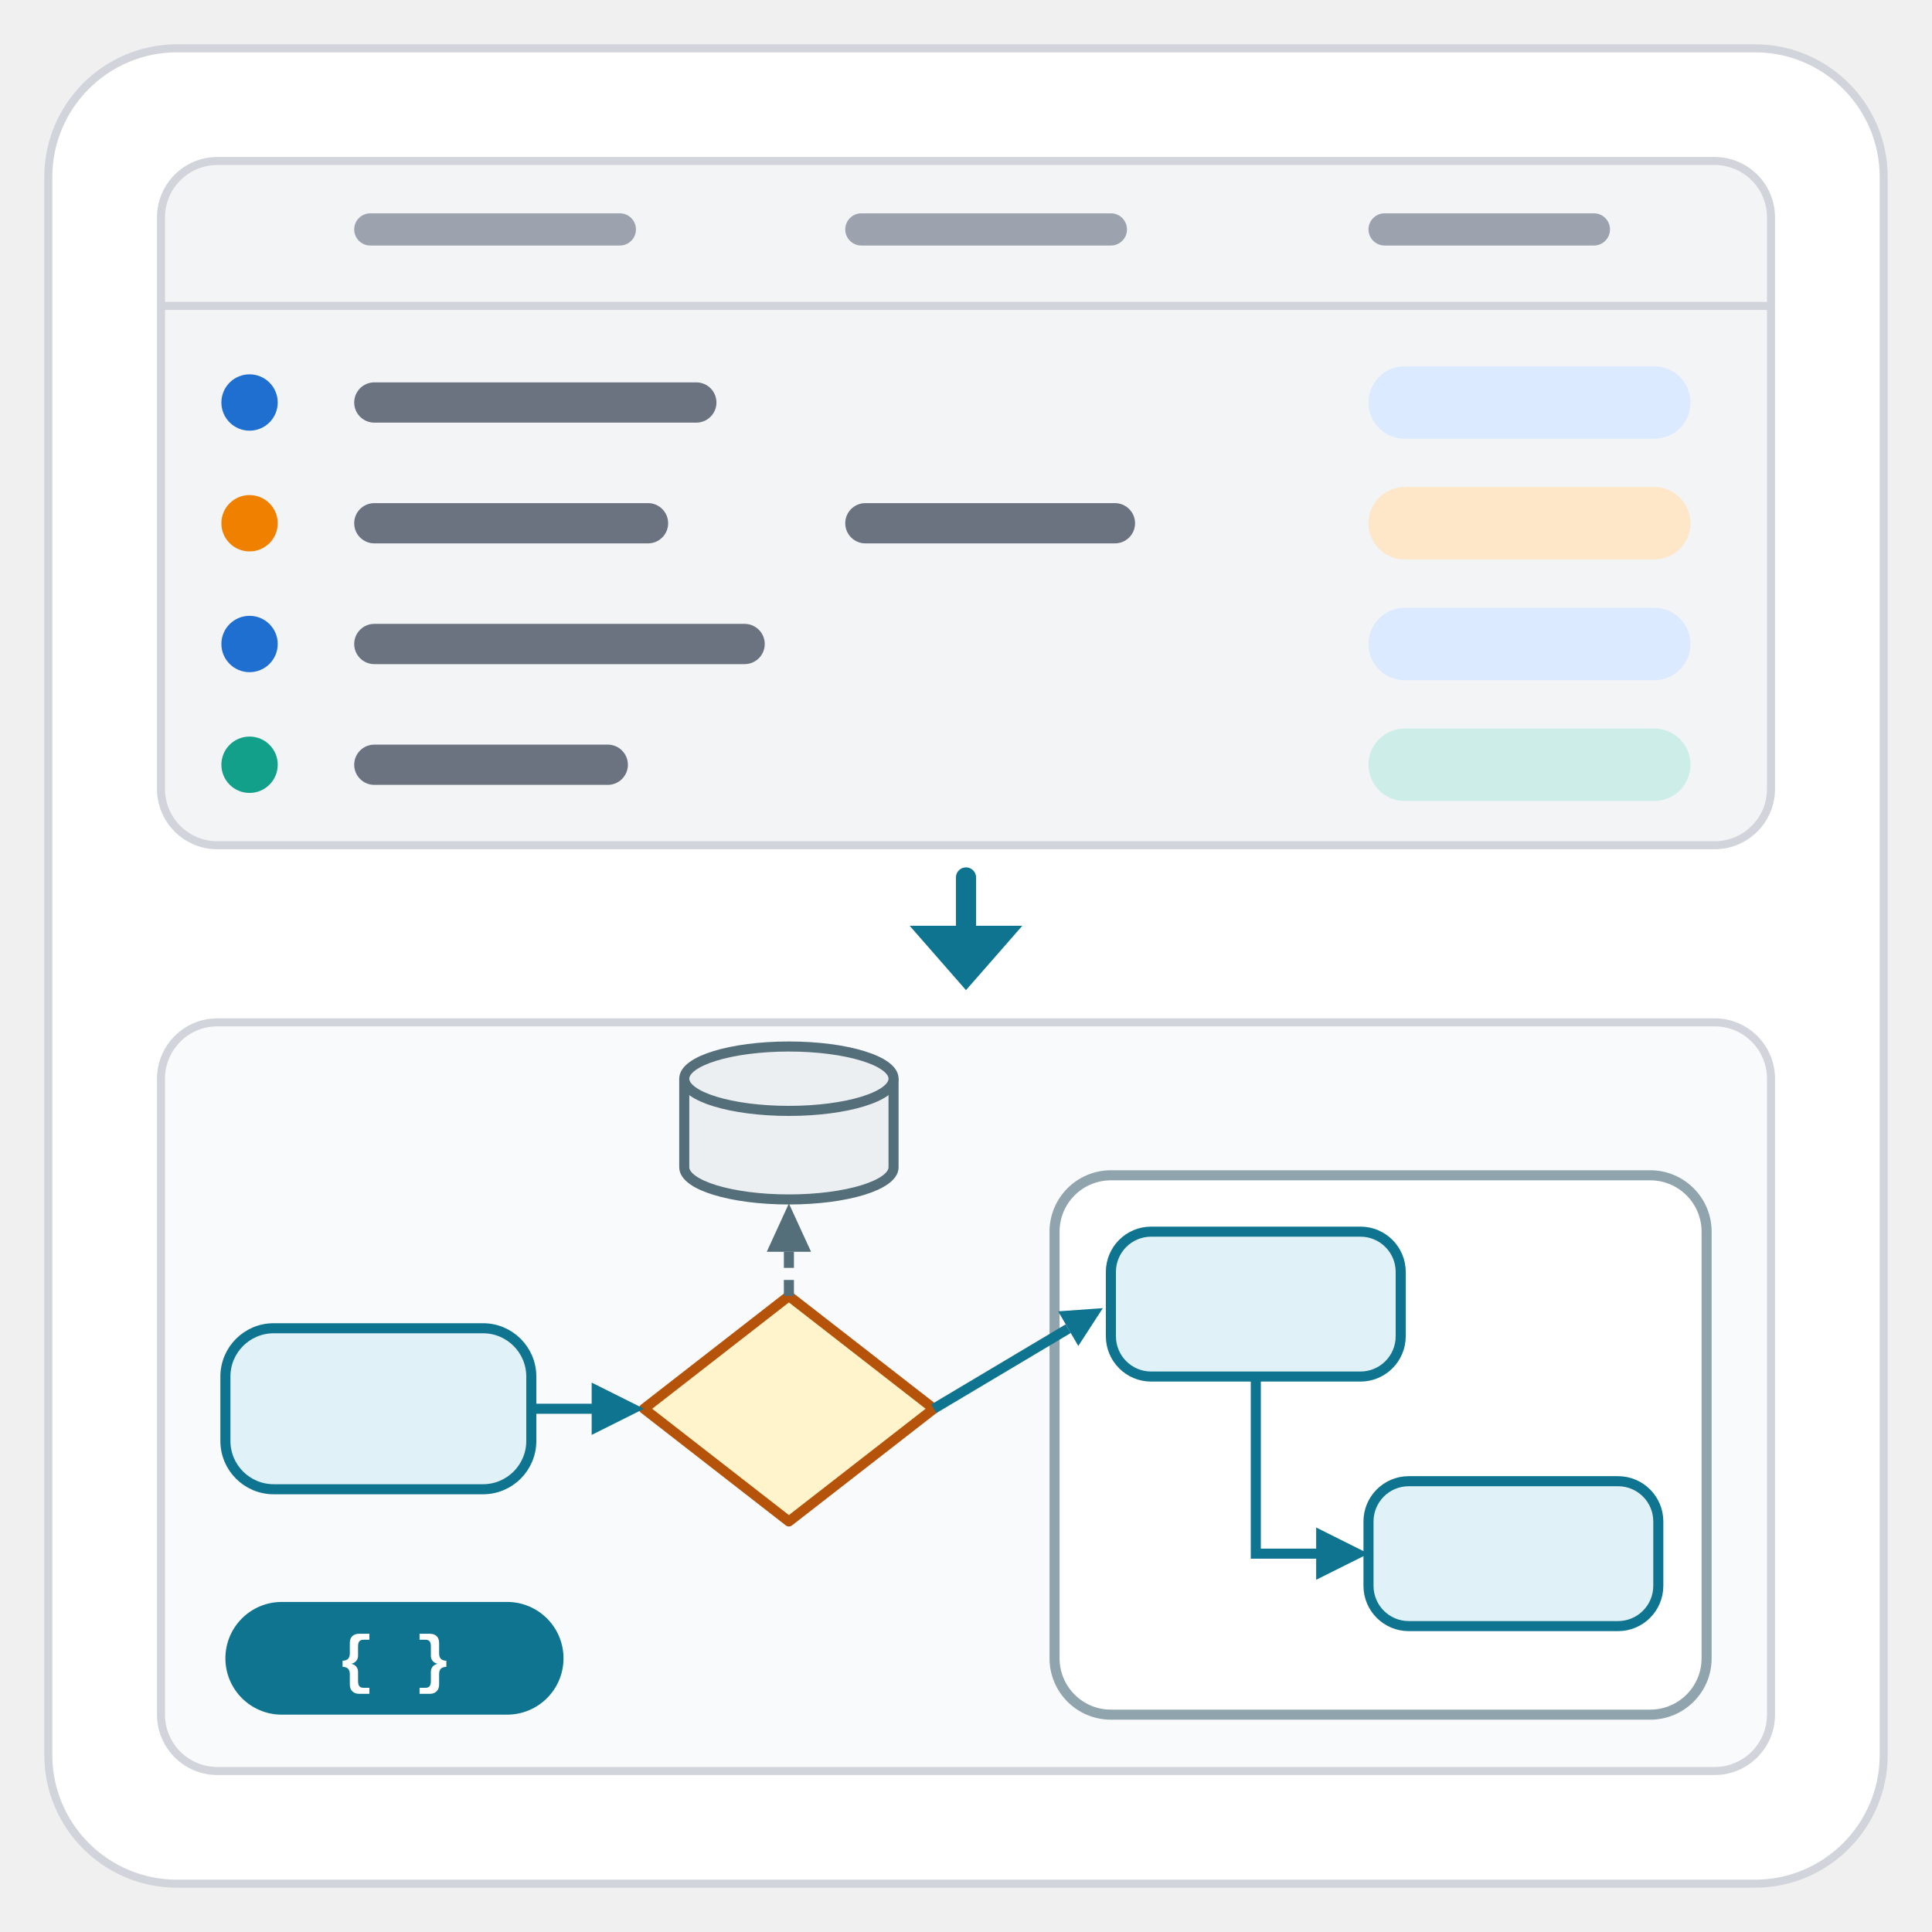
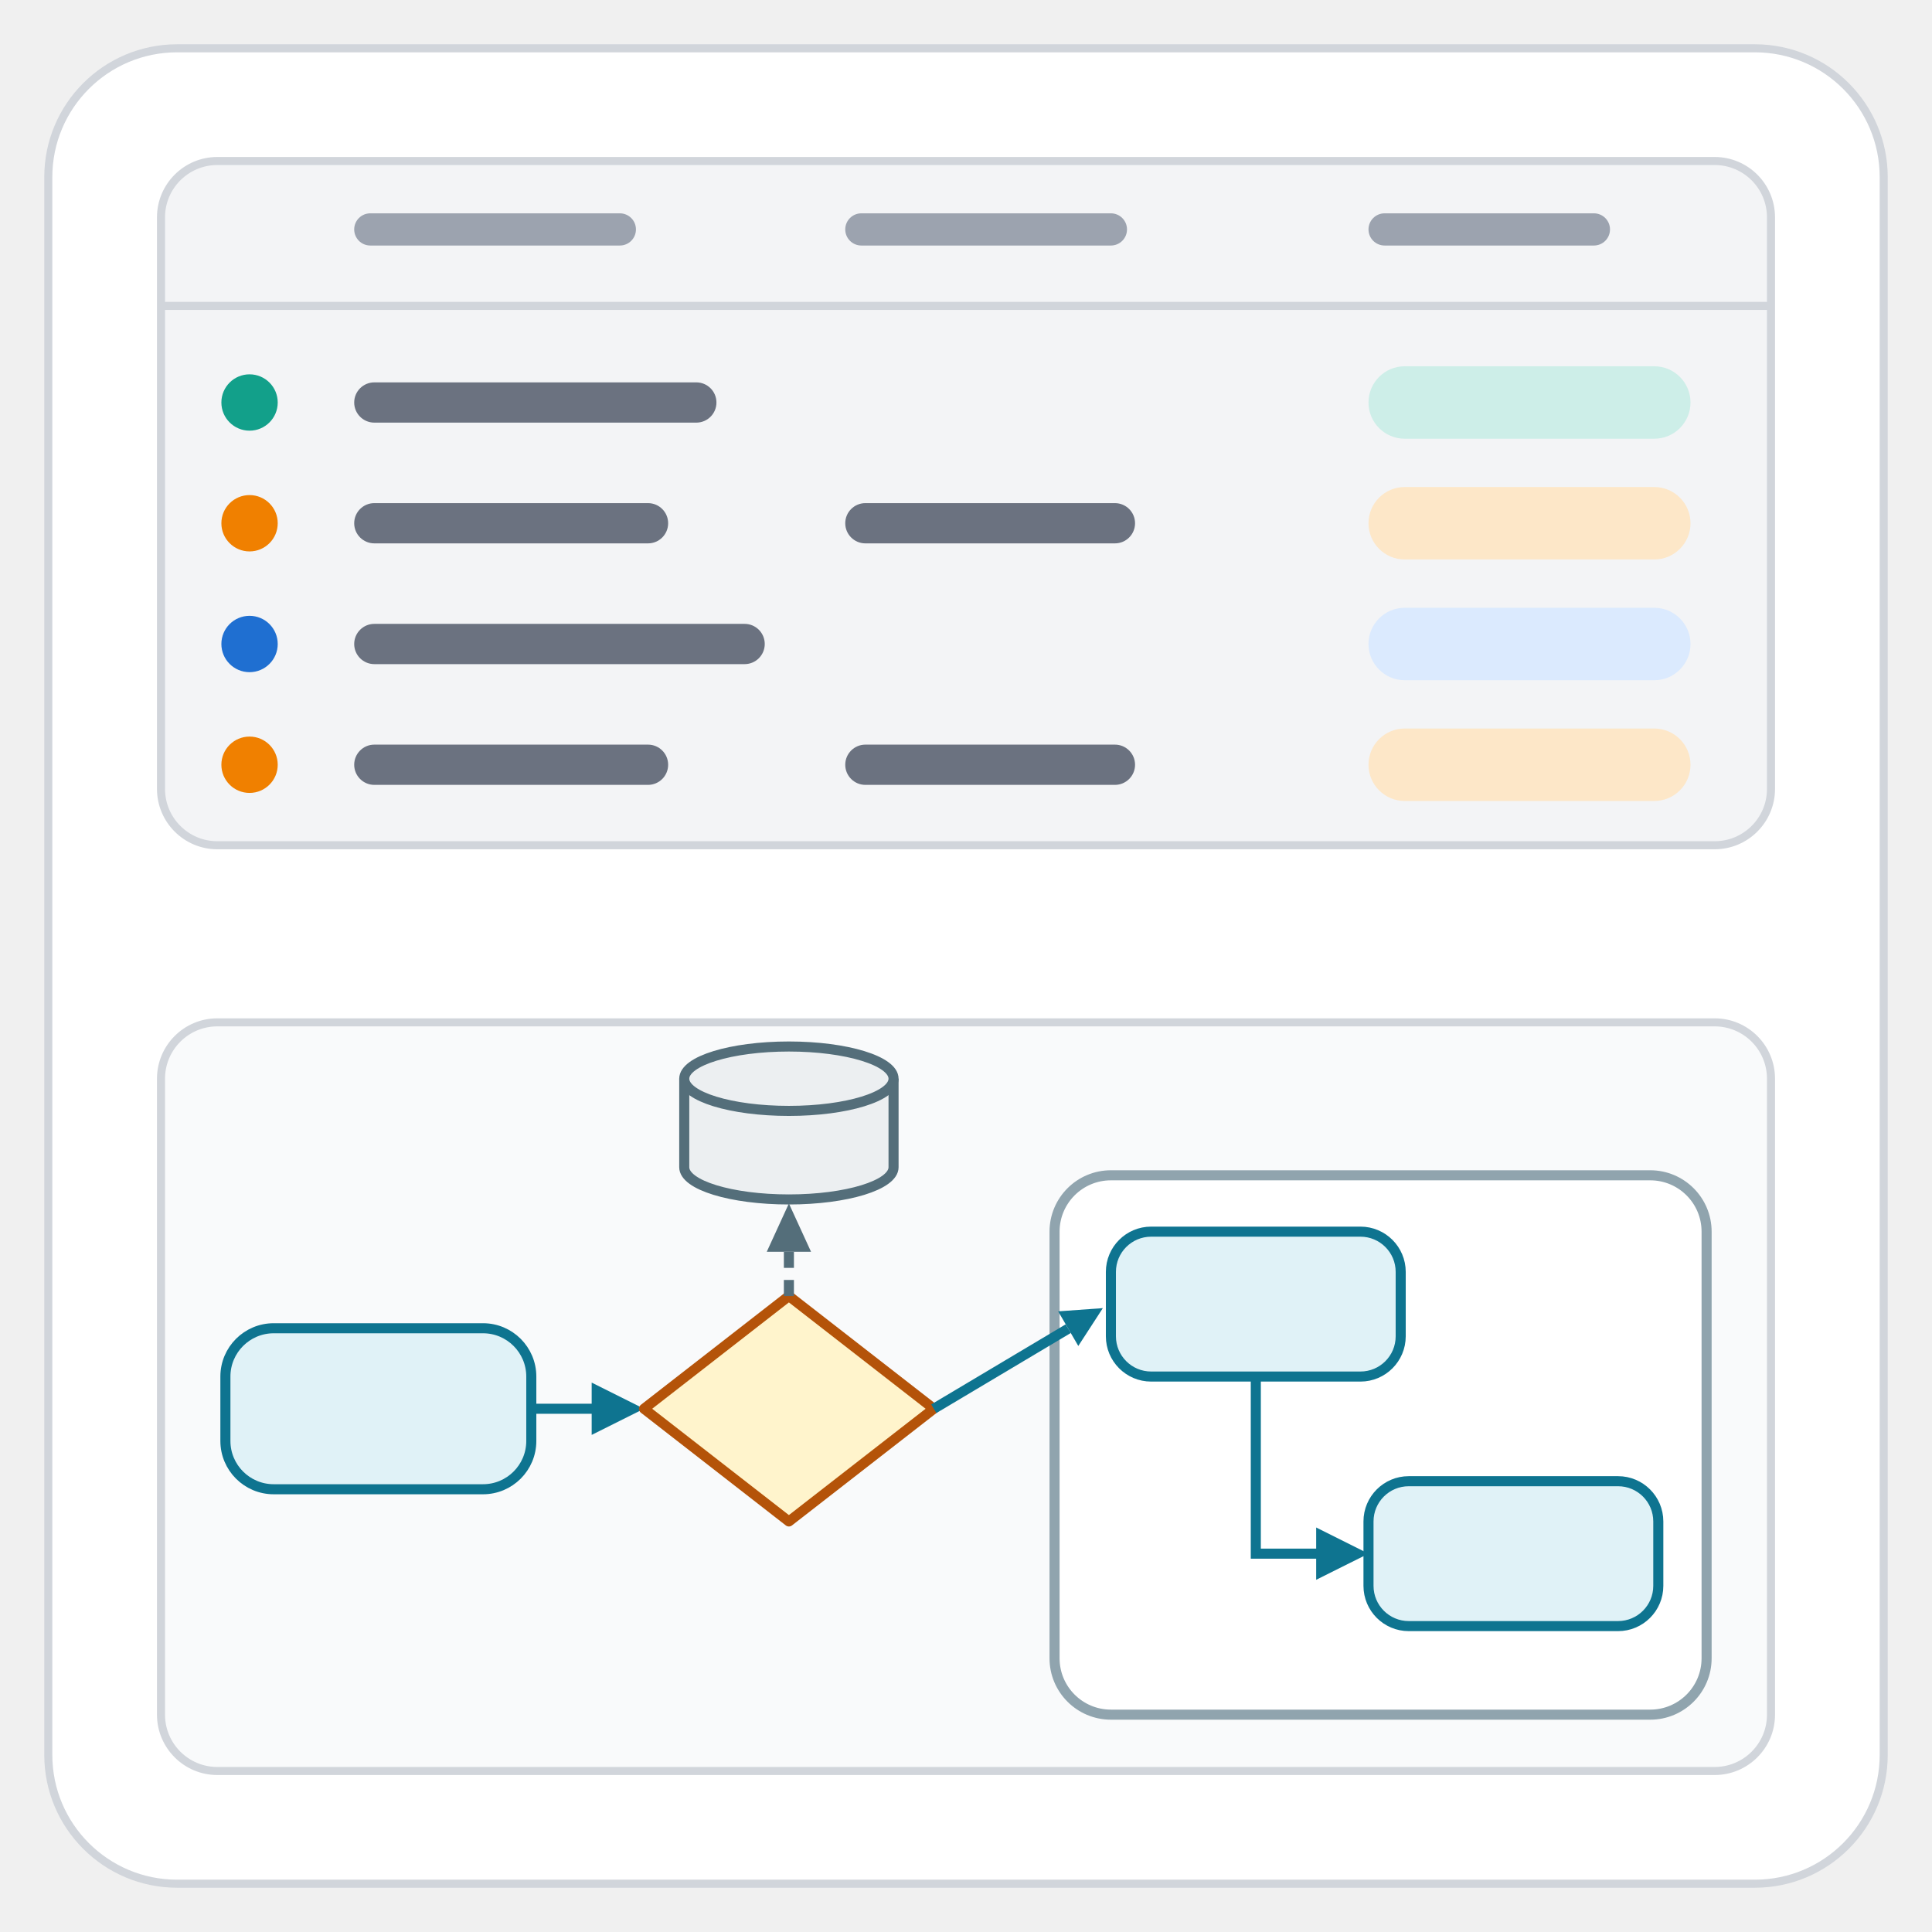
<svg xmlns="http://www.w3.org/2000/svg" width="480" height="480" viewBox="0 0 480 480" role="img" aria-label="Rows of data on top become a graph below">
  <rect x="12" y="12" width="456" height="456" rx="32" fill="#ffffff" stroke="#d1d5db" stroke-width="2" />
  <rect x="40" y="40" width="400" height="170" rx="14" fill="#f3f4f6" stroke="#d1d5db" stroke-width="2" />
  <rect x="88" y="53" width="70" height="8" rx="4" fill="#9ca3af" />
  <rect x="210" y="53" width="70" height="8" rx="4" fill="#9ca3af" />
  <rect x="340" y="53" width="60" height="8" rx="4" fill="#9ca3af" />
  <line x1="40" y1="76" x2="440" y2="76" stroke="#d1d5db" stroke-width="2" />
-   <circle cx="62" cy="100" r="7" fill="#1f6fd1" />
-   <rect x="88" y="95" width="90" height="10" rx="5" fill="#6b7280" />
-   <rect x="340" y="91" width="80" height="18" rx="9" fill="#dbeafe" />
-   <circle cx="62" cy="130" r="7" fill="#f08000" />
-   <rect x="88" y="125" width="78" height="10" rx="5" fill="#6b7280" />
-   <rect x="210" y="125" width="72" height="10" rx="5" fill="#6b7280" />
-   <rect x="340" y="121" width="80" height="18" rx="9" fill="#fde7c8" />
-   <circle cx="62" cy="160" r="7" fill="#1f6fd1" />
-   <rect x="88" y="155" width="102" height="10" rx="5" fill="#6b7280" />
-   <rect x="340" y="151" width="80" height="18" rx="9" fill="#dbeafe" />
-   <circle cx="62" cy="190" r="7" fill="#12a08a" />
-   <rect x="88" y="185" width="68" height="10" rx="5" fill="#6b7280" />
-   <rect x="340" y="181" width="80" height="18" rx="9" fill="#cdeee8" />
-   <line x1="240" y1="218" x2="240" y2="232" stroke="#0e7490" stroke-width="5" stroke-linecap="round" />
-   <polygon points="226,230 254,230 240,246" fill="#0e7490" />
+   <circle data-p="r1-dot" cx="62" cy="100" r="7" fill="#12a08a" />
+   <rect data-p="r1-bar" x="88" y="95" width="90" height="10" rx="5" fill="#6b7280" />
+   <rect data-p="r1-pill" x="340" y="91" width="80" height="18" rx="9" fill="#cdeee8" />
+   <circle data-p="r2-dot" cx="62" cy="130" r="7" fill="#f08000" />
+   <rect data-p="r2-bar1" x="88" y="125" width="78" height="10" rx="5" fill="#6b7280" />
+   <rect data-p="r2-bar2" x="210" y="125" width="72" height="10" rx="5" fill="#6b7280" />
+   <rect data-p="r2-pill" x="340" y="121" width="80" height="18" rx="9" fill="#fde7c8" />
+   <circle data-p="r3-dot" cx="62" cy="160" r="7" fill="#1f6fd1" />
+   <rect data-p="r3-bar" x="88" y="155" width="102" height="10" rx="5" fill="#6b7280" />
+   <rect data-p="r3-pill" x="340" y="151" width="80" height="18" rx="9" fill="#dbeafe" />
+   <circle data-p="r4-dot" cx="62" cy="190" r="7" fill="#f08000" />
+   <rect data-p="r4-bar1" x="88" y="185" width="78" height="10" rx="5" fill="#6b7280" />
+   <rect data-p="r4-bar2" x="210" y="185" width="72" height="10" rx="5" fill="#6b7280" />
+   <rect data-p="r4-pill" x="340" y="181" width="80" height="18" rx="9" fill="#fde7c8" />
  <rect x="40" y="254" width="400" height="186" rx="14" fill="#f9fafb" stroke="#d1d5db" stroke-width="2" />
-   <rect x="262" y="292" width="162" height="134" rx="14" fill="#ffffff" stroke="#90a4ae" stroke-width="2.5" />
-   <rect x="56" y="330" width="76" height="40" rx="12" fill="#e0f2f7" stroke="#0e7490" stroke-width="2.5" />
-   <polygon points="160,350 196,322 232,350 196,378" fill="#fff4cc" stroke="#b45309" stroke-width="2.5" stroke-linejoin="round" />
-   <path d="M170 268 V290 A26 8 0 0 0 222 290 V268" fill="#eceff1" stroke="#546e7a" stroke-width="2.5" />
-   <ellipse cx="196" cy="268" rx="26" ry="8" fill="#eceff1" stroke="#546e7a" stroke-width="2.5" />
-   <rect x="276" y="306" width="72" height="36" rx="10" fill="#e0f2f7" stroke="#0e7490" stroke-width="2.5" />
-   <rect x="340" y="368" width="72" height="36" rx="10" fill="#e0f2f7" stroke="#0e7490" stroke-width="2.5" />
-   <line x1="132" y1="350" x2="148" y2="350" stroke="#0e7490" stroke-width="2.5" />
-   <polygon points="160,350 147,343.5 147,356.5" fill="#0e7490" />
-   <line x1="232" y1="350" x2="265.4" y2="330.1" stroke="#0e7490" stroke-width="2.5" />
-   <polygon points="274,325 267.9,334.4 262.9,325.8" fill="#0e7490" />
-   <line x1="196" y1="322" x2="196" y2="311" stroke="#546e7a" stroke-width="2.5" stroke-dasharray="4 3" />
-   <polygon points="196,299 190.5,311 201.5,311" fill="#546e7a" />
-   <path d="M312 342 V386 H328" fill="none" stroke="#0e7490" stroke-width="2.5" />
-   <polygon points="340,386 327,379.5 327,392.5" fill="#0e7490" />
-   <rect x="56" y="398" width="84" height="28" rx="14" fill="#0e7490" />
-   <text x="98" y="417.5" text-anchor="middle" font-family="Consolas, 'Courier New', monospace" font-size="16" font-weight="bold" fill="#ffffff">{ }</text>
+   <rect data-p="cluster" x="262" y="292" width="162" height="134" rx="14" fill="#ffffff" stroke="#90a4ae" stroke-width="2.5" />
+   <rect data-p="cluster" x="56" y="330" width="76" height="40" rx="12" fill="#e0f2f7" stroke="#0e7490" stroke-width="2.5" />
+   <rect data-p="cluster" x="276" y="306" width="72" height="36" rx="10" fill="#e0f2f7" stroke="#0e7490" stroke-width="2.5" />
+   <rect data-p="cluster" x="340" y="368" width="72" height="36" rx="10" fill="#e0f2f7" stroke="#0e7490" stroke-width="2.5" />
+   <line data-p="e1-line" x1="132" y1="350" x2="148" y2="350" stroke="#0e7490" stroke-width="2.5" />
+   <polygon data-p="e1-head" points="160,350 147,343.5 147,356.5" fill="#0e7490" />
+   <polygon data-p="decision" points="160,350 196,322 232,350 196,378" fill="#fff4cc" stroke="#b45309" stroke-width="2.5" stroke-linejoin="round" />
+   <g data-p="database">
+     <path d="M170 268 V290 A26 8 0 0 0 222 290 V268" fill="#eceff1" stroke="#546e7a" stroke-width="2.5" />
+     <ellipse cx="196" cy="268" rx="26" ry="8" fill="#eceff1" stroke="#546e7a" stroke-width="2.5" />
+   </g>
+   <line data-p="e2-line" x1="232" y1="350" x2="265.4" y2="330.1" stroke="#0e7490" stroke-width="2.5" />
+   <polygon data-p="e2-head" points="274,325 267.9,334.4 262.9,325.8" fill="#0e7490" />
+   <g data-p="dashed">
+     <line x1="196" y1="322" x2="196" y2="311" stroke="#546e7a" stroke-width="2.5" stroke-dasharray="4 3" />
+     <polygon points="196,299 190.5,311 201.5,311" fill="#546e7a" />
+   </g>
+   <path data-p="e3-line" d="M312 342 V386 H328" fill="none" stroke="#0e7490" stroke-width="2.5" />
+   <polygon data-p="e3-head" points="340,386 327,379.5 327,392.5" fill="#0e7490" />
</svg>
